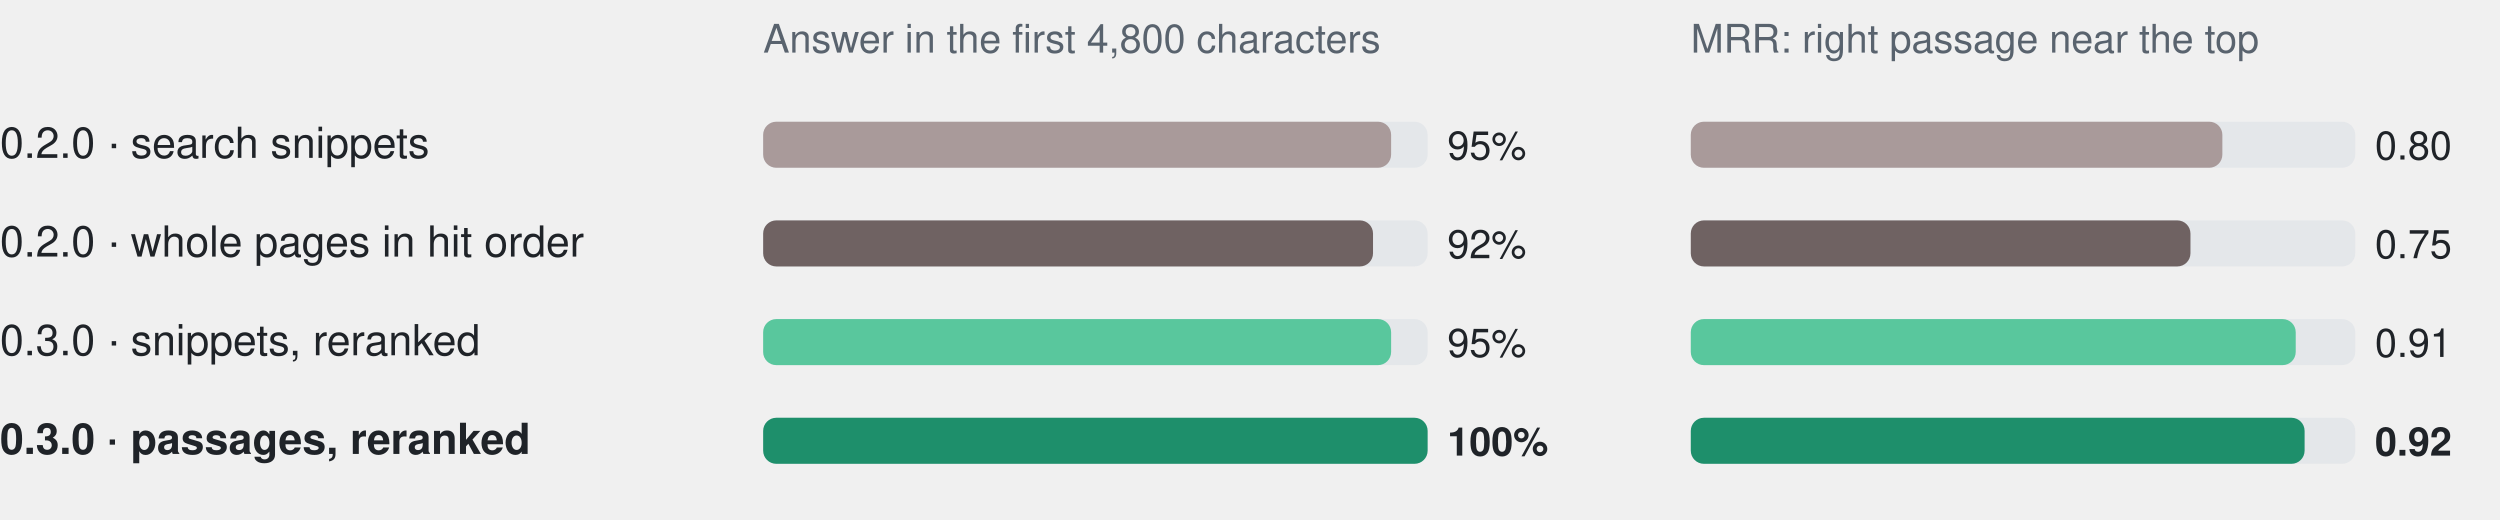
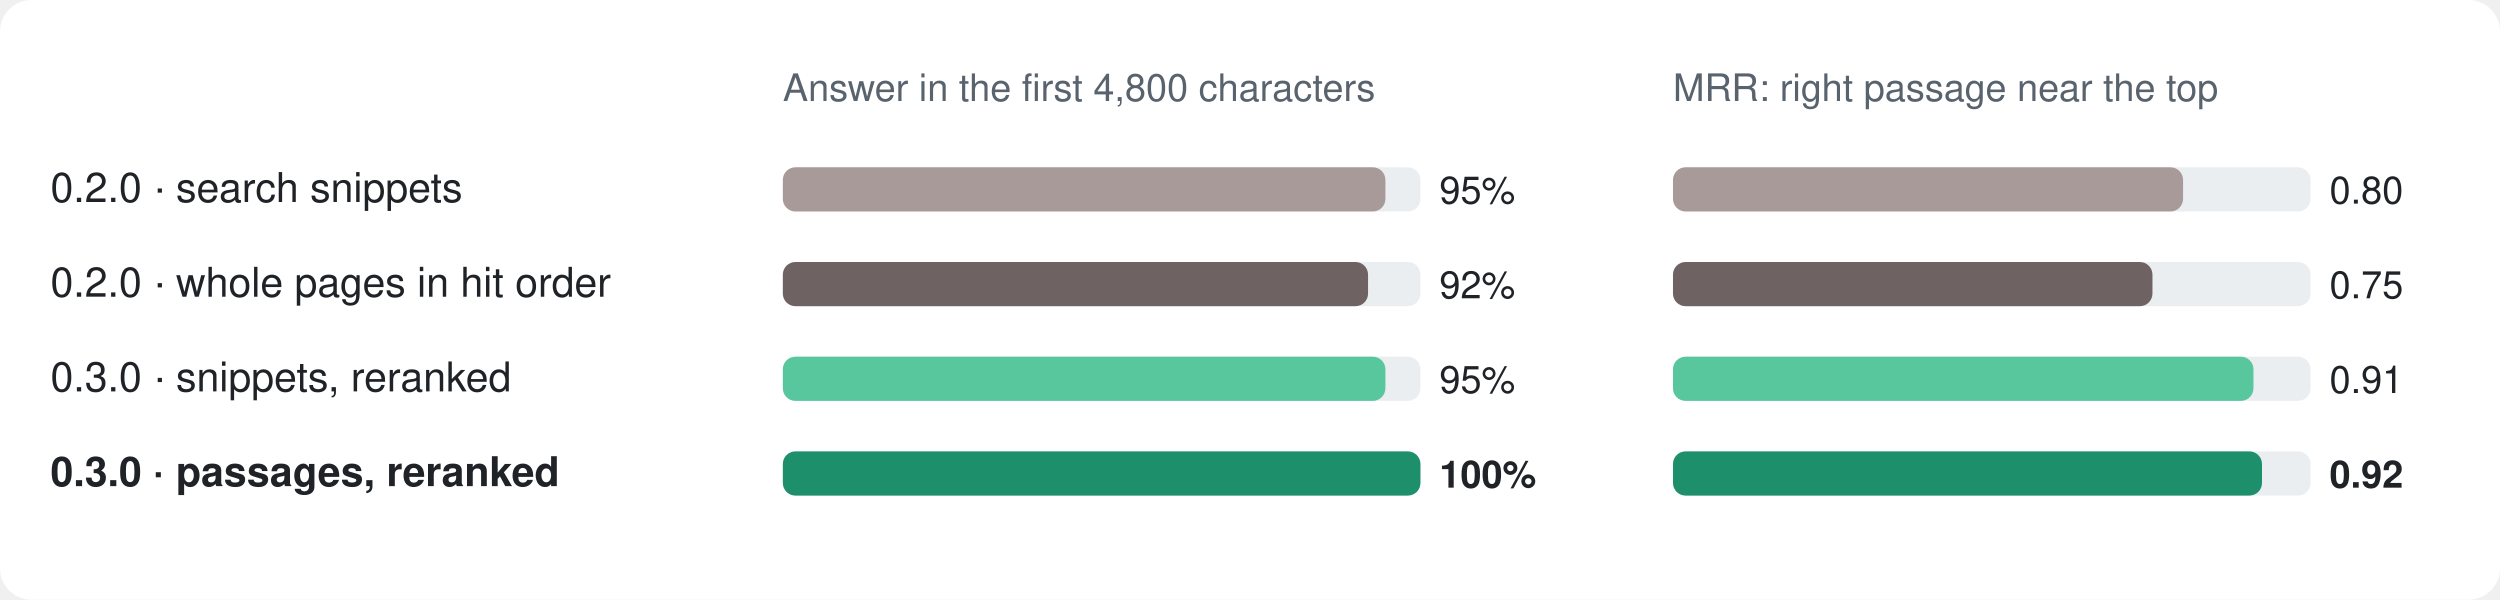
- <svg xmlns="http://www.w3.org/2000/svg" width="760" height="158" viewBox="0 0 760 158" role="img" aria-label="Answer quality per version" font-family="-apple-system, BlinkMacSystemFont, 'Segoe UI', Helvetica, Arial, sans-serif">
+ <svg xmlns="http://www.w3.org/2000/svg" width="792" height="190" viewBox="-16 -16 792 190" role="img" aria-label="Answer quality per version" font-family="-apple-system, BlinkMacSystemFont, 'Segoe UI', Helvetica, Arial, sans-serif">
+   <rect x="-16" y="-16" width="792" height="190" rx="10" fill="#ffffff" />
  <text x="232.0" y="16.0" font-size="12" font-weight="400" text-anchor="start" fill="#59636e">Answer in the first 4,800 characters</text>
  <text x="0.0" y="48.0" font-size="13" font-weight="400" text-anchor="start" fill="#1f2328">0.2.0 · search snippets</text>
  <rect x="232.0" y="37" width="202.0" height="14" rx="4" fill="#d8dee4" opacity="0.5" />
  <rect x="232.0" y="37" width="190.9" height="14" rx="4" fill="#a99a9a" />
  <text x="440.0" y="48.5" font-size="12" font-weight="400" text-anchor="start" fill="#1f2328">95%</text>
  <text x="0.0" y="78.0" font-size="13" font-weight="400" text-anchor="start" fill="#1f2328">0.2.0 · whole pages in hit order</text>
  <rect x="232.0" y="67" width="202.0" height="14" rx="4" fill="#d8dee4" opacity="0.5" />
  <rect x="232.0" y="67" width="185.4" height="14" rx="4" fill="#6f6262" />
  <text x="440.0" y="78.5" font-size="12" font-weight="400" text-anchor="start" fill="#1f2328">92%</text>
  <text x="0.0" y="108.0" font-size="13" font-weight="400" text-anchor="start" fill="#1f2328">0.3.0 · snippets, reranked</text>
  <rect x="232.0" y="97" width="202.0" height="14" rx="4" fill="#d8dee4" opacity="0.5" />
  <rect x="232.0" y="97" width="190.9" height="14" rx="4" fill="#59c79d" />
  <text x="440.0" y="108.5" font-size="12" font-weight="400" text-anchor="start" fill="#1f2328">95%</text>
  <text x="0.0" y="138.0" font-size="13" font-weight="600" text-anchor="start" fill="#1f2328">0.3.0 · passages, reranked</text>
  <rect x="232.0" y="127" width="202.0" height="14" rx="4" fill="#d8dee4" opacity="0.5" />
  <rect x="232.0" y="127" width="202.0" height="14" rx="4" fill="#1e8f6b" />
  <text x="440.0" y="138.5" font-size="12" font-weight="600" text-anchor="start" fill="#1f2328">100%</text>
  <text x="514.0" y="16.0" font-size="12" font-weight="400" text-anchor="start" fill="#59636e">MRR: right passage near the top</text>
  <rect x="514.0" y="37" width="202.0" height="14" rx="4" fill="#d8dee4" opacity="0.5" />
  <rect x="514.0" y="37" width="161.6" height="14" rx="4" fill="#a99a9a" />
  <text x="722.0" y="48.5" font-size="12" font-weight="400" text-anchor="start" fill="#1f2328">0.80</text>
  <rect x="514.0" y="67" width="202.0" height="14" rx="4" fill="#d8dee4" opacity="0.5" />
  <rect x="514.0" y="67" width="151.9" height="14" rx="4" fill="#6f6262" />
  <text x="722.0" y="78.5" font-size="12" font-weight="400" text-anchor="start" fill="#1f2328">0.75</text>
  <rect x="514.0" y="97" width="202.0" height="14" rx="4" fill="#d8dee4" opacity="0.5" />
  <rect x="514.0" y="97" width="183.9" height="14" rx="4" fill="#59c79d" />
  <text x="722.0" y="108.5" font-size="12" font-weight="400" text-anchor="start" fill="#1f2328">0.91</text>
  <rect x="514.0" y="127" width="202.0" height="14" rx="4" fill="#d8dee4" opacity="0.5" />
  <rect x="514.0" y="127" width="186.6" height="14" rx="4" fill="#1e8f6b" />
  <text x="722.0" y="138.5" font-size="12" font-weight="600" text-anchor="start" fill="#1f2328">0.92</text>
</svg>
